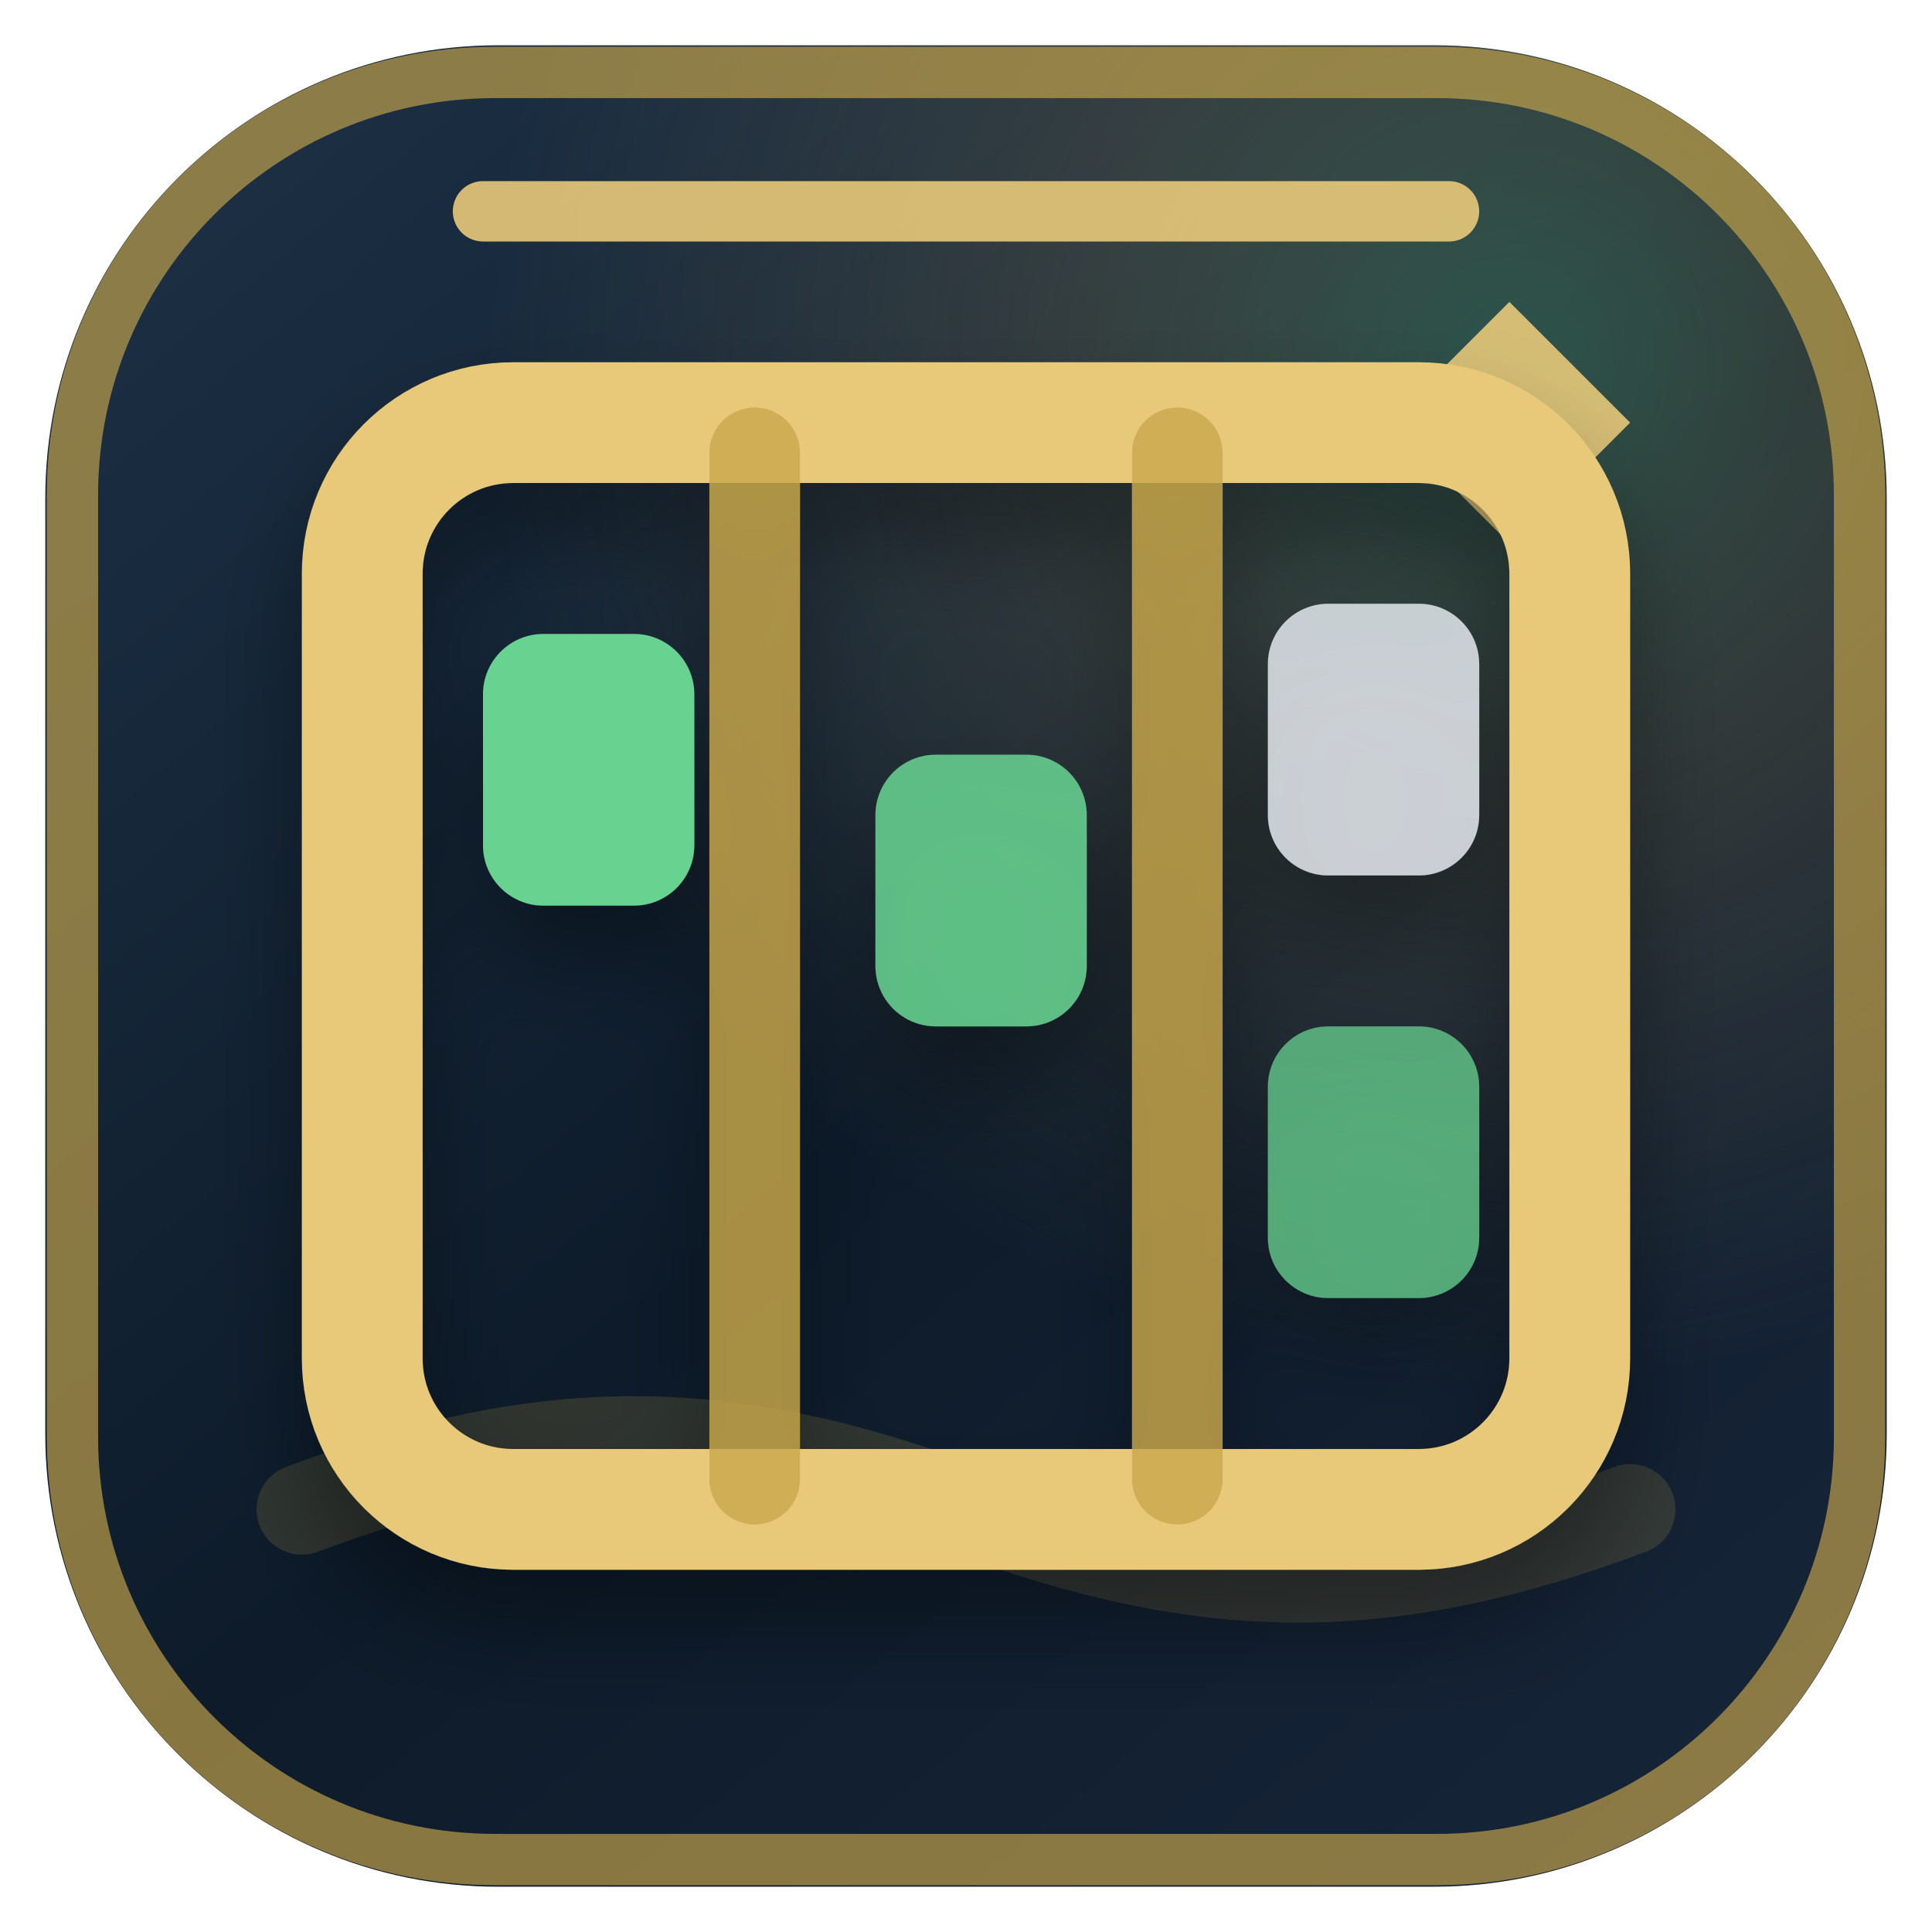
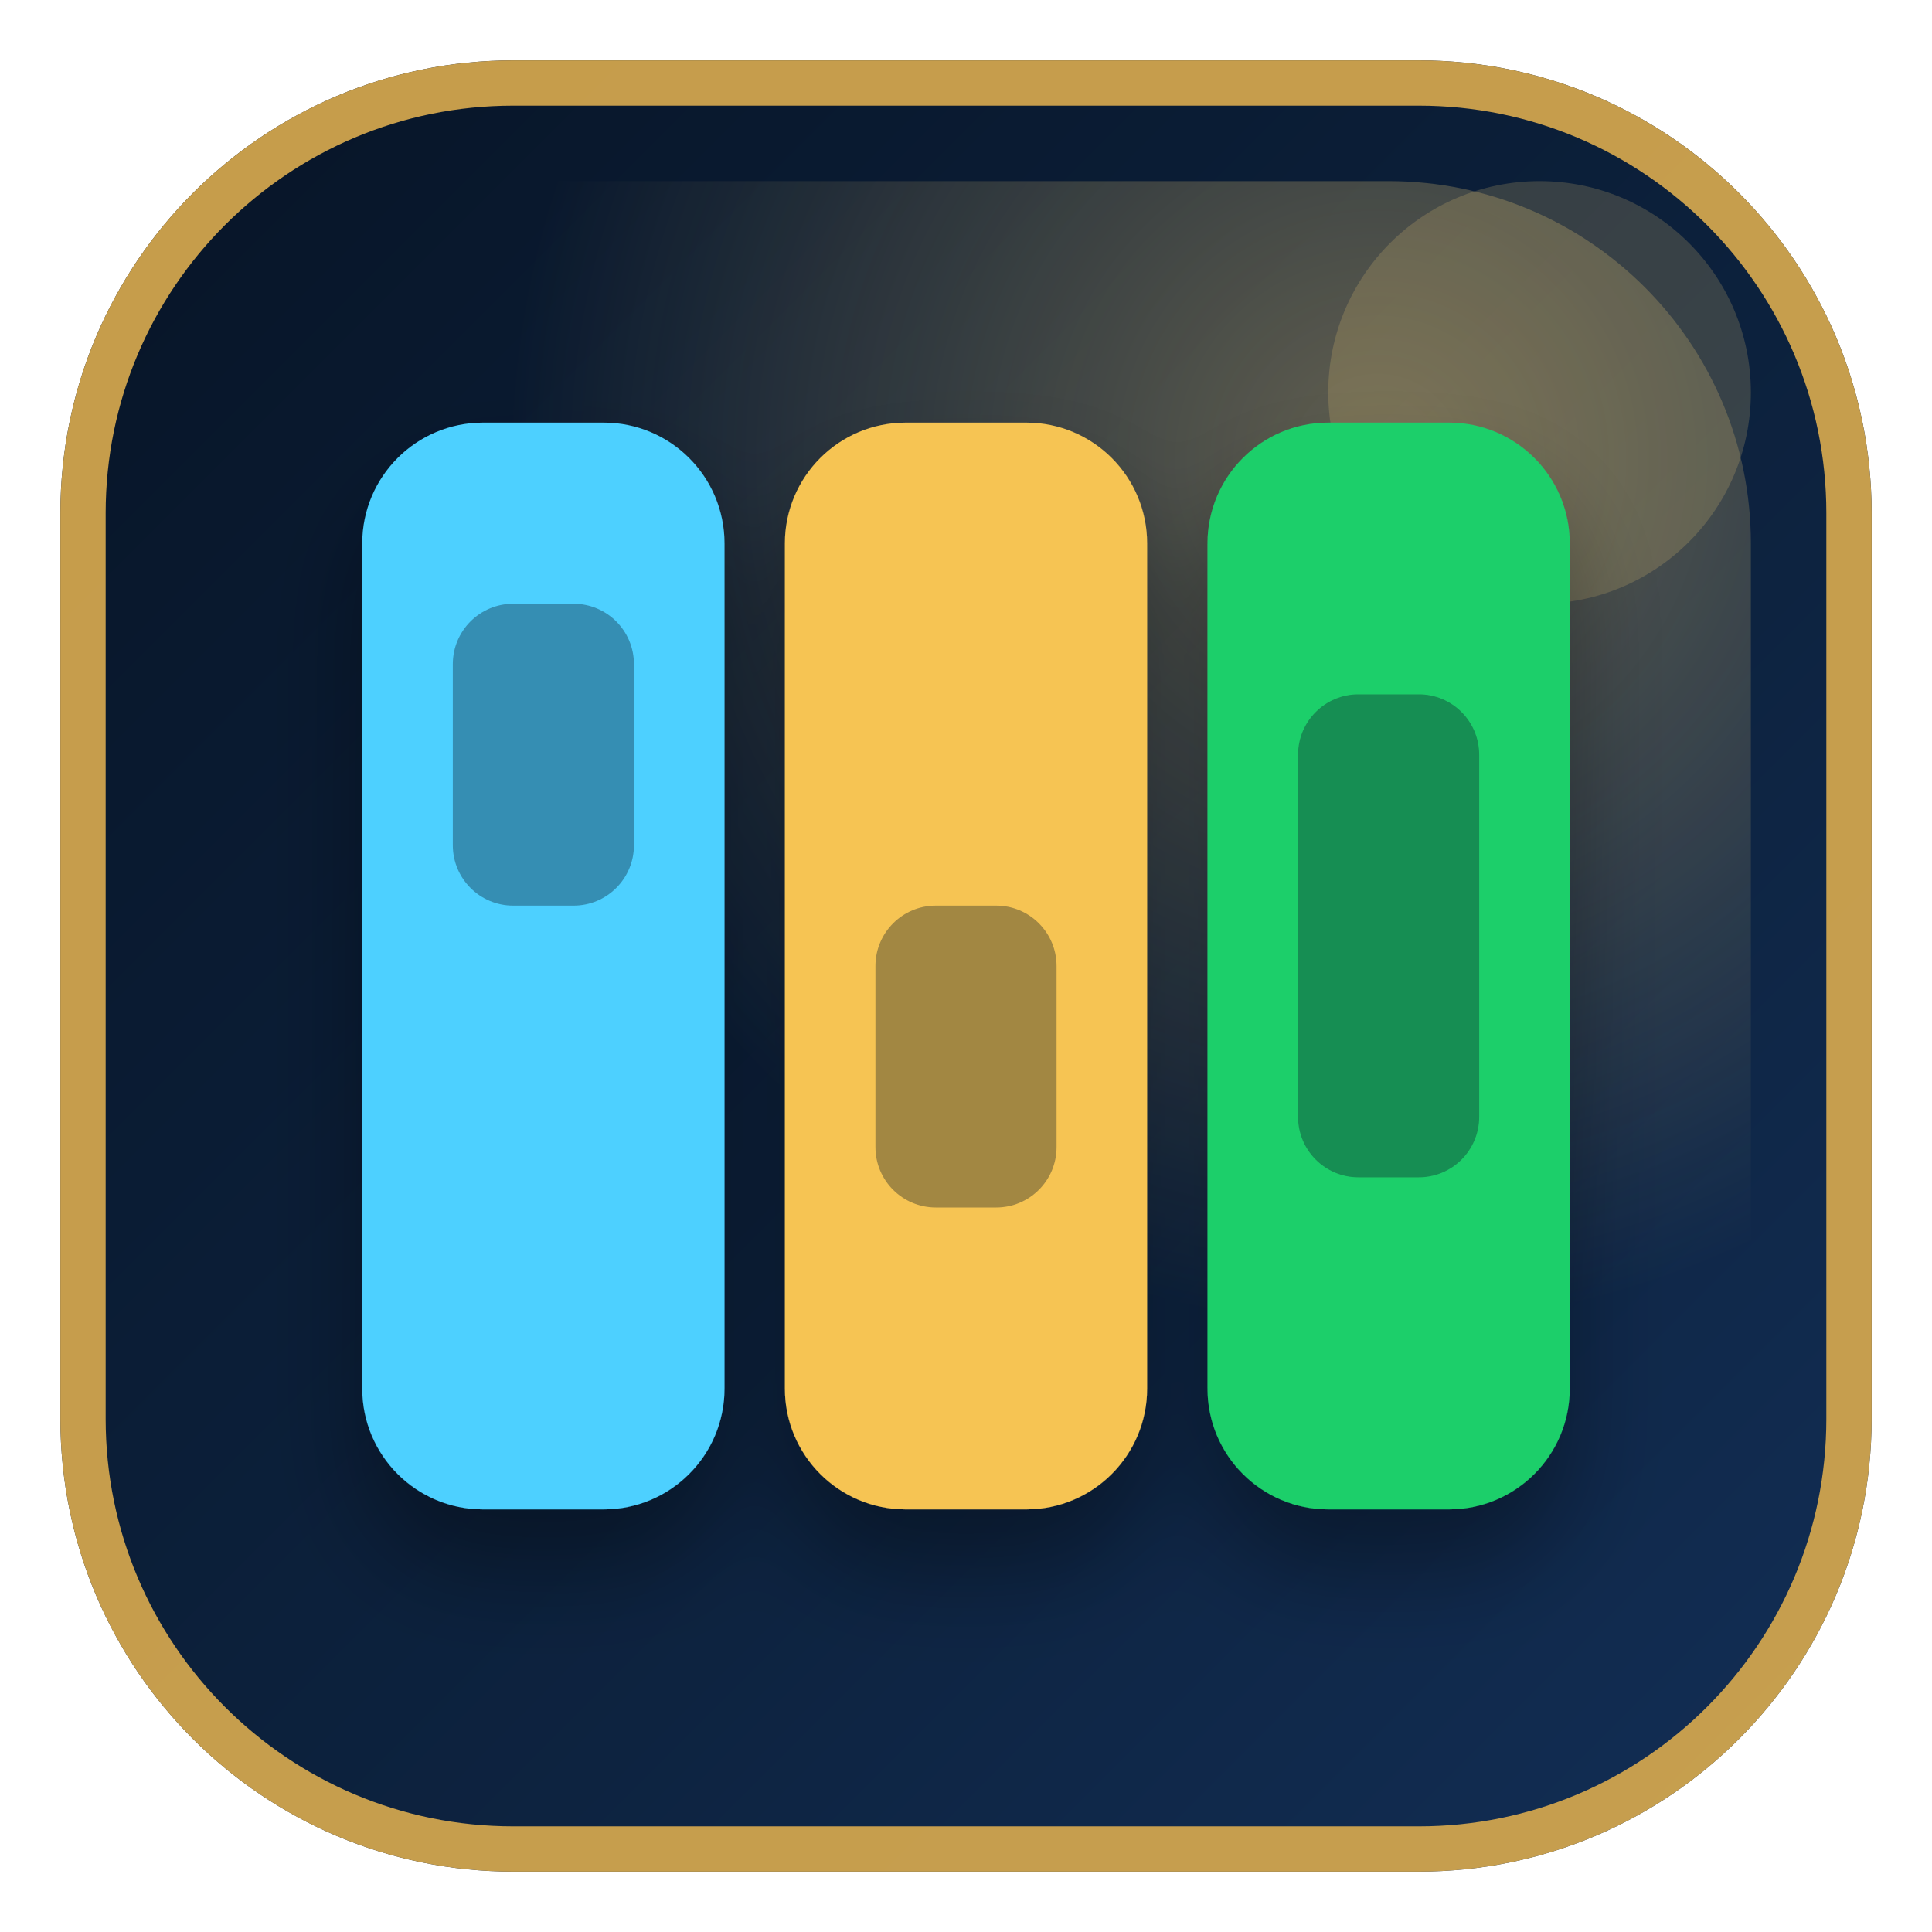
- <svg xmlns="http://www.w3.org/2000/svg" viewBox="0 0 64 64" role="img" aria-label="Kanban — símbolo BIF">
+ <svg xmlns="http://www.w3.org/2000/svg" viewBox="0 0 64 64" role="img" aria-label="kanban">
  <defs>
-     <linearGradient id="bg" x1="10" y1="5" x2="56" y2="60" gradientUnits="userSpaceOnUse">
-       <stop offset="0" stop-color="#1b2e42" />
-       <stop offset="0.52" stop-color="#0d1b2a" />
-       <stop offset="1" stop-color="#162438" />
+     <linearGradient id="bg" x1="0" y1="0" x2="1" y2="1">
+       <stop offset="0" stop-color="#071426" />
+       <stop offset="0.62" stop-color="#0d2340" />
+       <stop offset="1" stop-color="#132f57" />
    </linearGradient>
-     <radialGradient id="glow" cx="50" cy="12" r="34" gradientUnits="userSpaceOnUse">
-       <stop offset="0" stop-color="#68d391" stop-opacity="0.30" />
-       <stop offset="0.45" stop-color="#e8c97a" stop-opacity="0.15" />
-       <stop offset="1" stop-color="#e8c97a" stop-opacity="0" />
+     <radialGradient id="glow" cx="76%" cy="18%" r="55%">
+       <stop offset="0" stop-color="#ffd67a" stop-opacity="0.35" />
+       <stop offset="1" stop-color="#ffd67a" stop-opacity="0" />
    </radialGradient>
-     <filter id="soft" x="-20%" y="-20%" width="140%" height="140%">
-       <feDropShadow dx="0" dy="2" stdDeviation="1.6" flood-color="#000000" flood-opacity="0.35" />
+     <filter id="shadow" x="-20%" y="-20%" width="140%" height="140%">
+       <feDropShadow dx="0" dy="2" stdDeviation="1.6" flood-color="#000" flood-opacity="0.34" />
    </filter>
  </defs>
-   <rect x="1.5" y="1.5" width="61" height="61" rx="15" fill="url(#bg)" />
-   <rect x="1.5" y="1.5" width="61" height="61" rx="15" fill="url(#glow)" />
-   <rect x="2.4" y="2.4" width="59.2" height="59.2" rx="14" fill="none" stroke="#c9a84c" stroke-opacity="0.65" stroke-width="1.7" />
-   <path d="M16 7h32" stroke="#e8c97a" stroke-opacity="0.9" stroke-width="2" stroke-linecap="round" />
-   <path d="M50 10l4 4-4 4-4-4z" fill="#e8c97a" fill-opacity="0.9" />
-   <path d="M10 50c8-3 14-3 22 0s14 3 22 0" fill="none" stroke="#c9a84c" stroke-opacity="0.18" stroke-width="3" stroke-linecap="round" />
-   <g filter="url(#soft)" stroke-linecap="round" stroke-linejoin="round">
-     <rect x="12" y="14" width="40" height="36" rx="5" fill="none" stroke="#e8c97a" stroke-width="4" />
-     <path d="M25 15v34M39 15v34" stroke="#c9a84c" stroke-width="3" stroke-linecap="round" opacity=".8" />
-     <rect x="16" y="21" width="7" height="9" rx="2" fill="#68d391" />
-     <rect x="29" y="25" width="7" height="9" rx="2" fill="#68d391" opacity=".86" />
-     <rect x="42" y="20" width="7" height="9" rx="2" fill="#e8edf3" opacity=".82" />
-     <rect x="42" y="34" width="7" height="9" rx="2" fill="#68d391" opacity=".74" />
+   <rect x="2" y="2" width="60" height="60" rx="15" fill="url(#bg)" />
+   <rect x="2.75" y="2.75" width="58.5" height="58.5" rx="14.25" fill="none" stroke="#d6a84e" stroke-width="1.5" opacity="0.92" />
+   <rect x="6" y="6" width="52" height="52" rx="12" fill="url(#glow)" />
+   <circle cx="51" cy="13" r="7" fill="#ffd67a" opacity="0.18" />
+   <g filter="url(#shadow)">
+     <rect x="12" y="14" width="12" height="36" rx="4" fill="#4dd0ff" />
+     <rect x="26" y="14" width="12" height="36" rx="4" fill="#f6c453" />
+     <rect x="40" y="14" width="12" height="36" rx="4" fill="#1fcf6b" />
+     <rect x="15" y="20" width="6" height="10" rx="2" fill="#071426" opacity=".35" />
+     <rect x="29" y="30" width="6" height="10" rx="2" fill="#071426" opacity=".35" />
+     <rect x="43" y="23" width="6" height="16" rx="2" fill="#071426" opacity=".35" />
  </g>
</svg>
